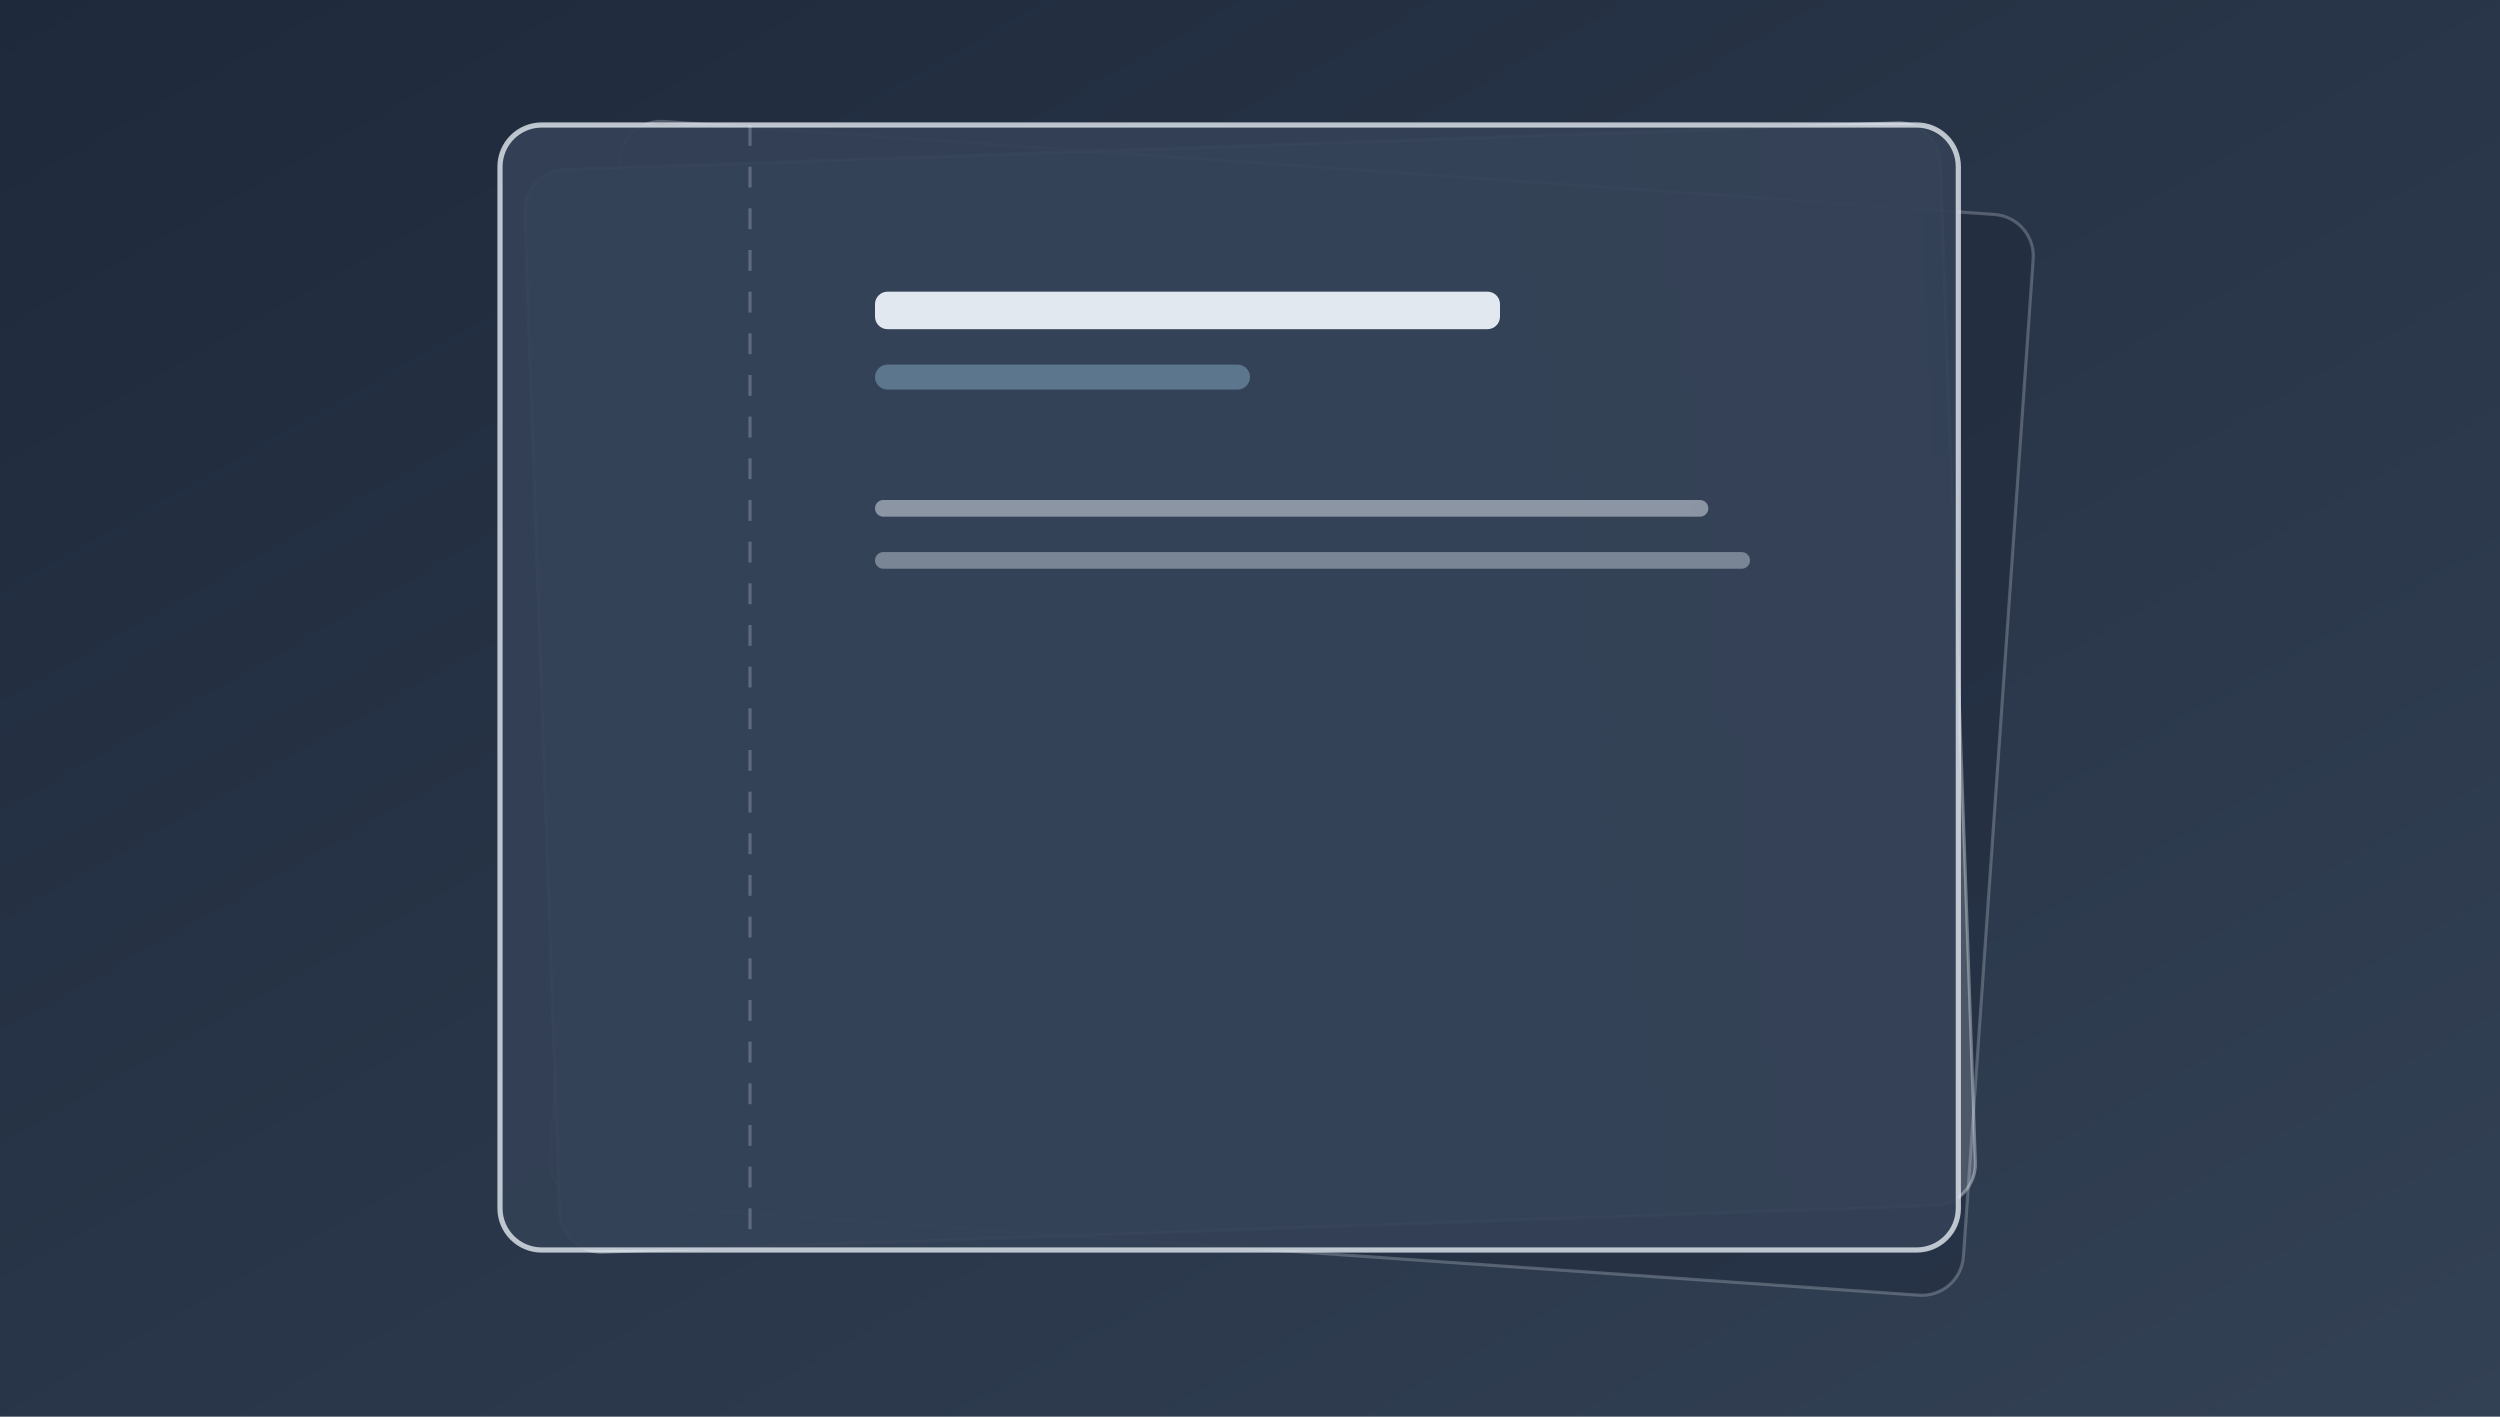
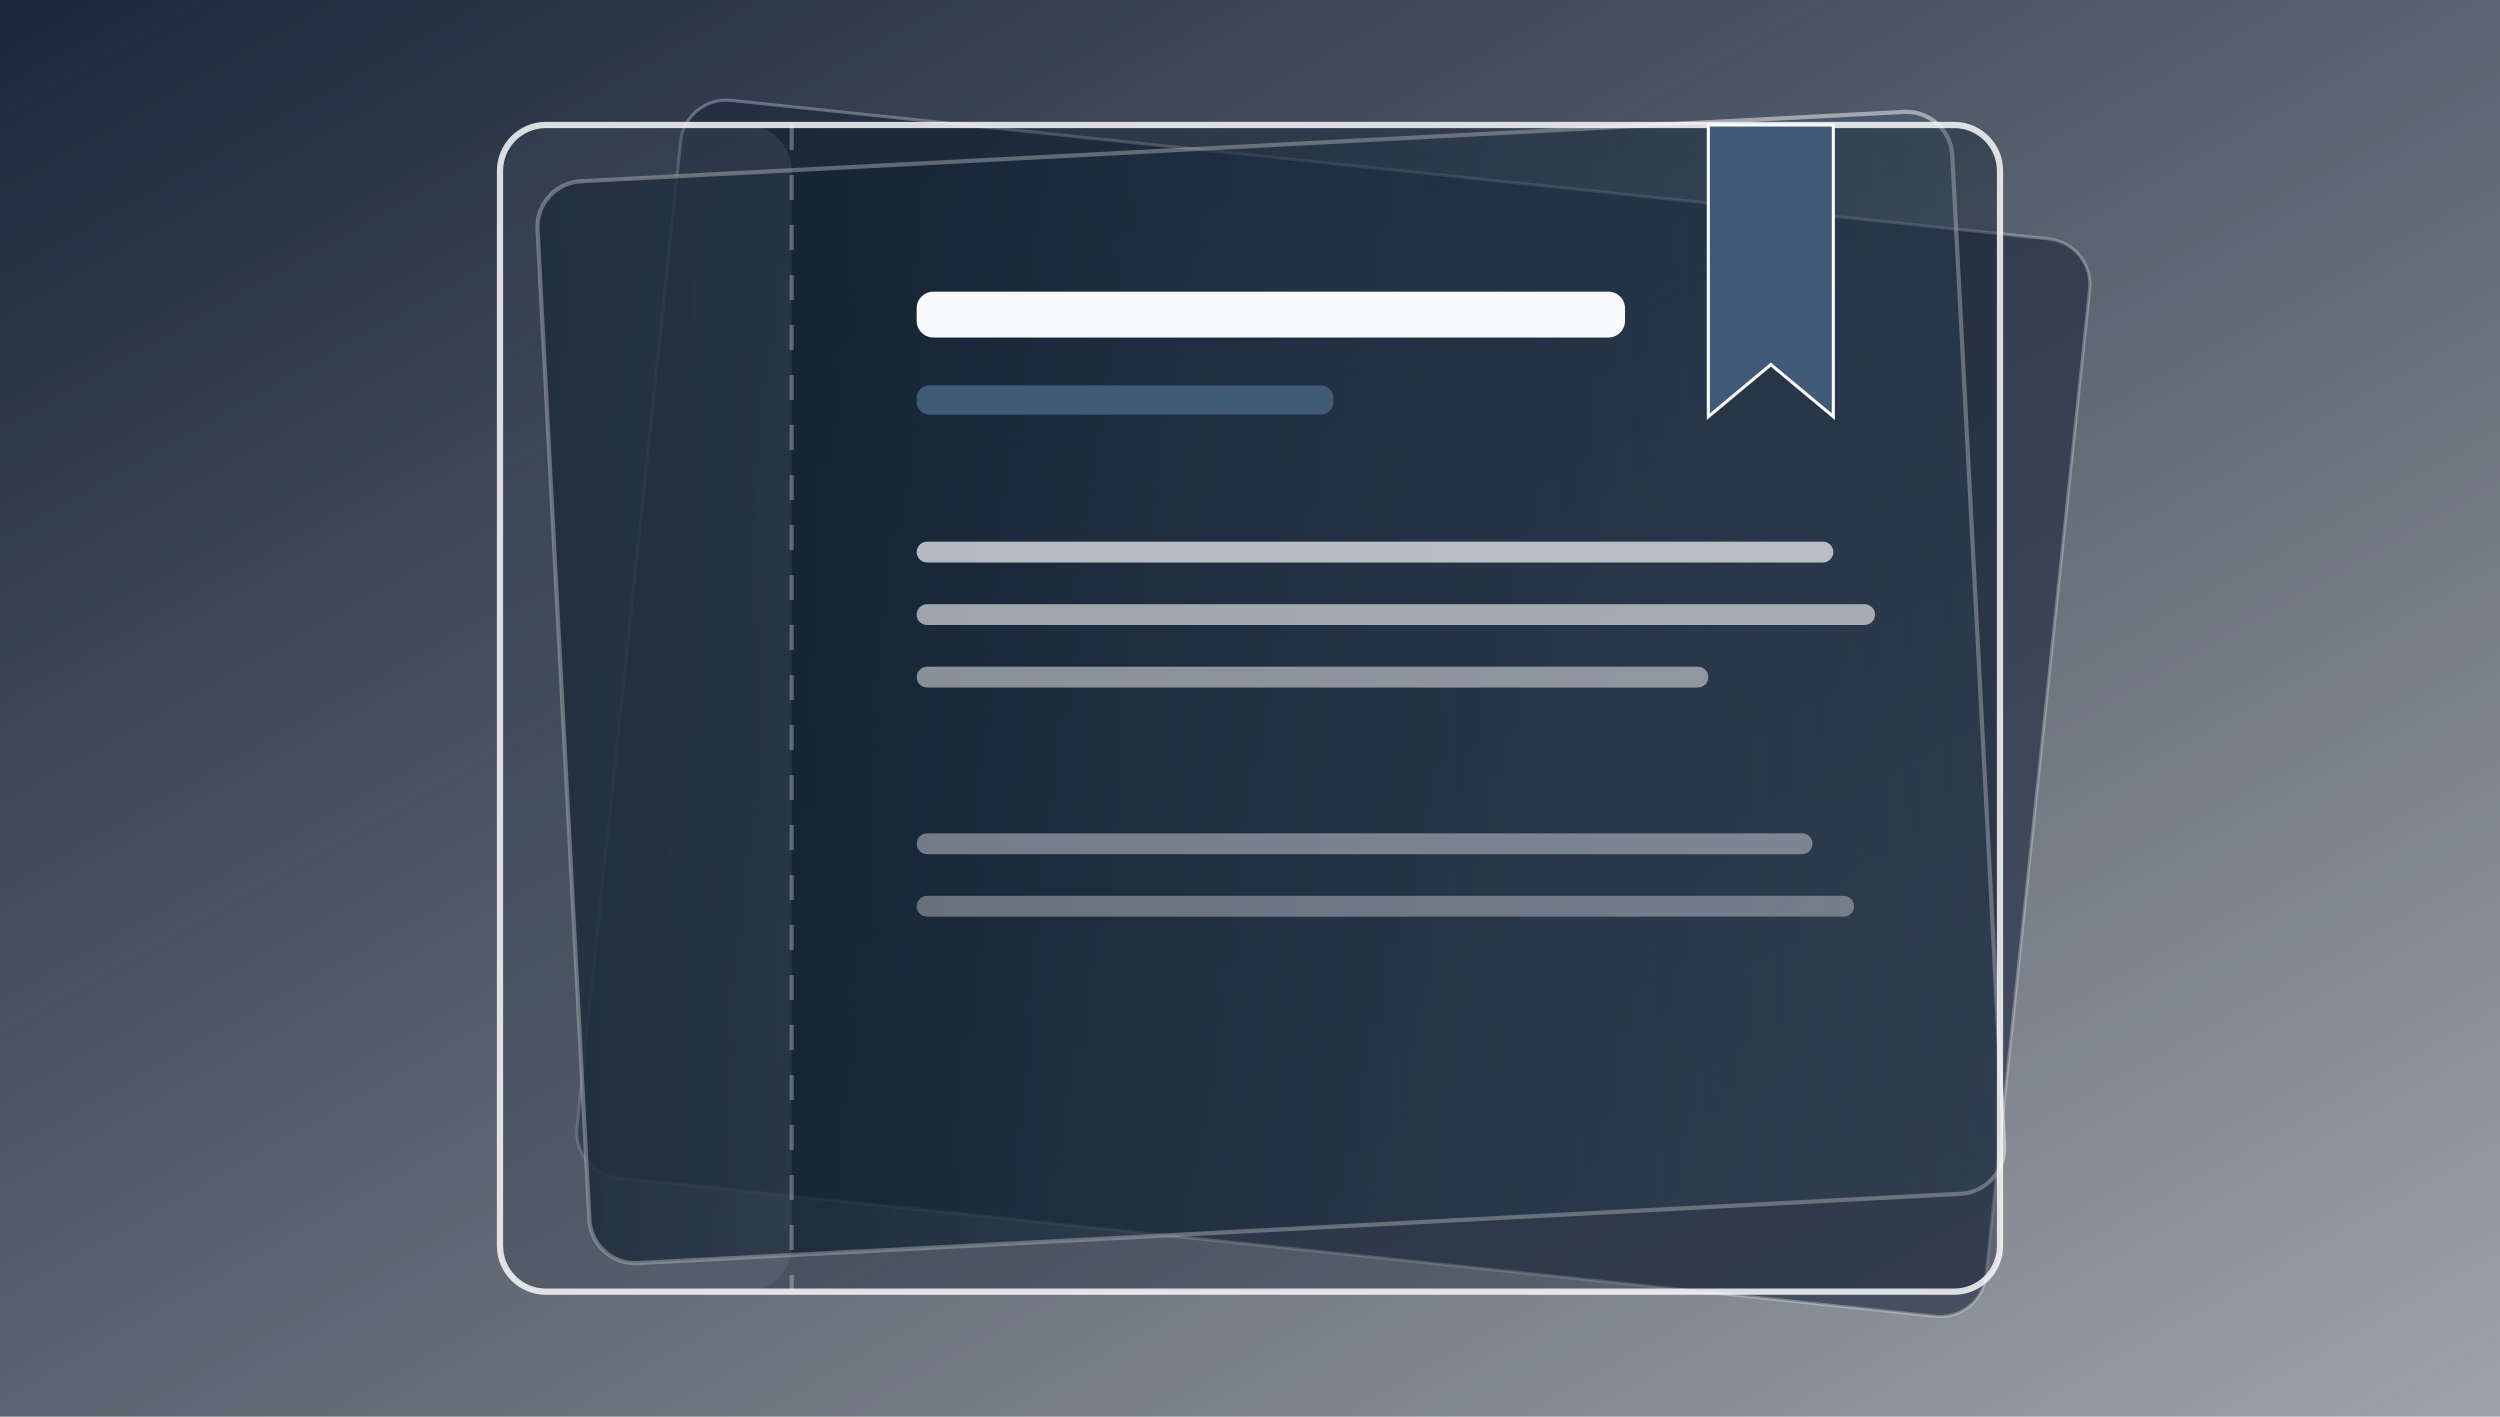
<svg xmlns="http://www.w3.org/2000/svg" viewBox="0 0 1200 680" preserveAspectRatio="xMidYMid slice" width="100%" height="100%">
  <defs>
-     <linearGradient id="gbg" x1="0%" y1="0%" x2="100%" y2="100%">
-       <stop offset="0%" stop-color="#1e293b" />
-       <stop offset="100%" stop-color="#334155" />
+     <linearGradient id="g_publication_2" x1="0%" y1="0%" x2="100%" y2="100%">
+       <stop offset="0%" stop-color="#1b263b" />
+       <stop offset="100%" stop-color="#0d1b2a" stop-opacity="0.4" />
    </linearGradient>
-     <linearGradient id="gm" x1="0%" y1="0%" x2="100%" y2="0%">
-       <stop offset="0%" stop-color="#5c768d" stop-opacity="0.75" />
-       <stop offset="100%" stop-color="#e2e8f0" stop-opacity="0.2" />
-     </linearGradient>
-     <linearGradient id="gs" x1="0%" y1="100%" x2="100%" y2="0%">
-       <stop offset="0%" stop-color="#e2e8f0" stop-opacity="0.35" />
-       <stop offset="100%" stop-color="#5c768d" stop-opacity="0.05" />
+     <linearGradient id="glow_publication_2" x1="0%" y1="0%" x2="100%" y2="0%">
+       <stop offset="0%" stop-color="#0d1b2a" stop-opacity="0.85" />
+       <stop offset="100%" stop-color="#415a77" stop-opacity="0.25" />
    </linearGradient>
  </defs>
-   <rect width="1200" height="680" fill="url(#gbg)" />
-   <rect x="280" y="80" width="680" height="520" rx="20" transform="rotate(4 620 340)" fill="#1e293b" fill-opacity="0.5" stroke="#e2e8f0" stroke-width="1.5" stroke-opacity="0.25" />
-   <rect x="260" y="70" width="680" height="520" rx="20" transform="rotate(-2 600 330)" fill="url(#gm)" stroke="#e2e8f0" stroke-width="1.5" stroke-opacity="0.4" />
-   <rect x="240" y="60" width="700" height="540" rx="20" fill="#334155" fill-opacity="0.95" stroke="#e2e8f0" stroke-width="2.5" stroke-opacity="0.8" />
-   <line x1="360" y1="60" x2="360" y2="600" stroke="#e2e8f0" stroke-width="1.5" stroke-opacity="0.25" stroke-dasharray="10 10" />
-   <rect x="420" y="140" width="300" height="18" rx="6" fill="#e2e8f0" />
-   <rect x="420" y="175" width="180" height="12" rx="6" fill="#5c768d" />
-   <rect x="420" y="240" width="400" height="8" rx="4" fill="#e2e8f0" fill-opacity="0.5" />
-   <rect x="420" y="265" width="420" height="8" rx="4" fill="#e2e8f0" fill-opacity="0.4" />
+   <rect width="1200" height="680" fill="url(#g_publication_2)" />
+   <rect x="300" y="80" width="680" height="520" rx="22" transform="rotate(6 640 340)" fill="#1b263b" fill-opacity="0.6" stroke="#f8f9fa" stroke-width="1.5" stroke-opacity="0.3" />
+   <rect x="270" y="70" width="680" height="520" rx="22" transform="rotate(-3 610 330)" fill="url(#glow_publication_2)" stroke="#f8f9fa" stroke-width="2" stroke-opacity="0.5" />
+   <rect x="240" y="60" width="720" height="560" rx="22" fill="#0d1b2a" fill-opacity="0.35" stroke="#f8f9fa" stroke-width="3" stroke-opacity="0.85" />
+   <line x1="380" y1="60" x2="380" y2="620" stroke="#f8f9fa" stroke-width="2" stroke-opacity="0.3" stroke-dasharray="12 12" />
+   <rect x="240" y="60" width="140" height="560" rx="22" fill="#f8f9fa" fill-opacity="0.08" />
+   <rect x="440" y="140" width="340" height="22" rx="8" fill="#f8f9fa" />
+   <rect x="440" y="185" width="200" height="14" rx="6" fill="#415a77" />
+   <rect x="440" y="260" width="440" height="10" rx="5" fill="#f8f9fa" fill-opacity="0.7" />
+   <rect x="440" y="290" width="460" height="10" rx="5" fill="#f8f9fa" fill-opacity="0.6" />
+   <rect x="440" y="320" width="380" height="10" rx="5" fill="#f8f9fa" fill-opacity="0.5" />
+   <rect x="440" y="400" width="430" height="10" rx="5" fill="#f8f9fa" fill-opacity="0.4" />
+   <rect x="440" y="430" width="450" height="10" rx="5" fill="#f8f9fa" fill-opacity="0.35" />
+   <path d="M 820 60 L 880 60 L 880 200 L 850 175 L 820 200 Z" fill="#415a77" stroke="#f8f9fa" stroke-width="1.5" />
</svg>
